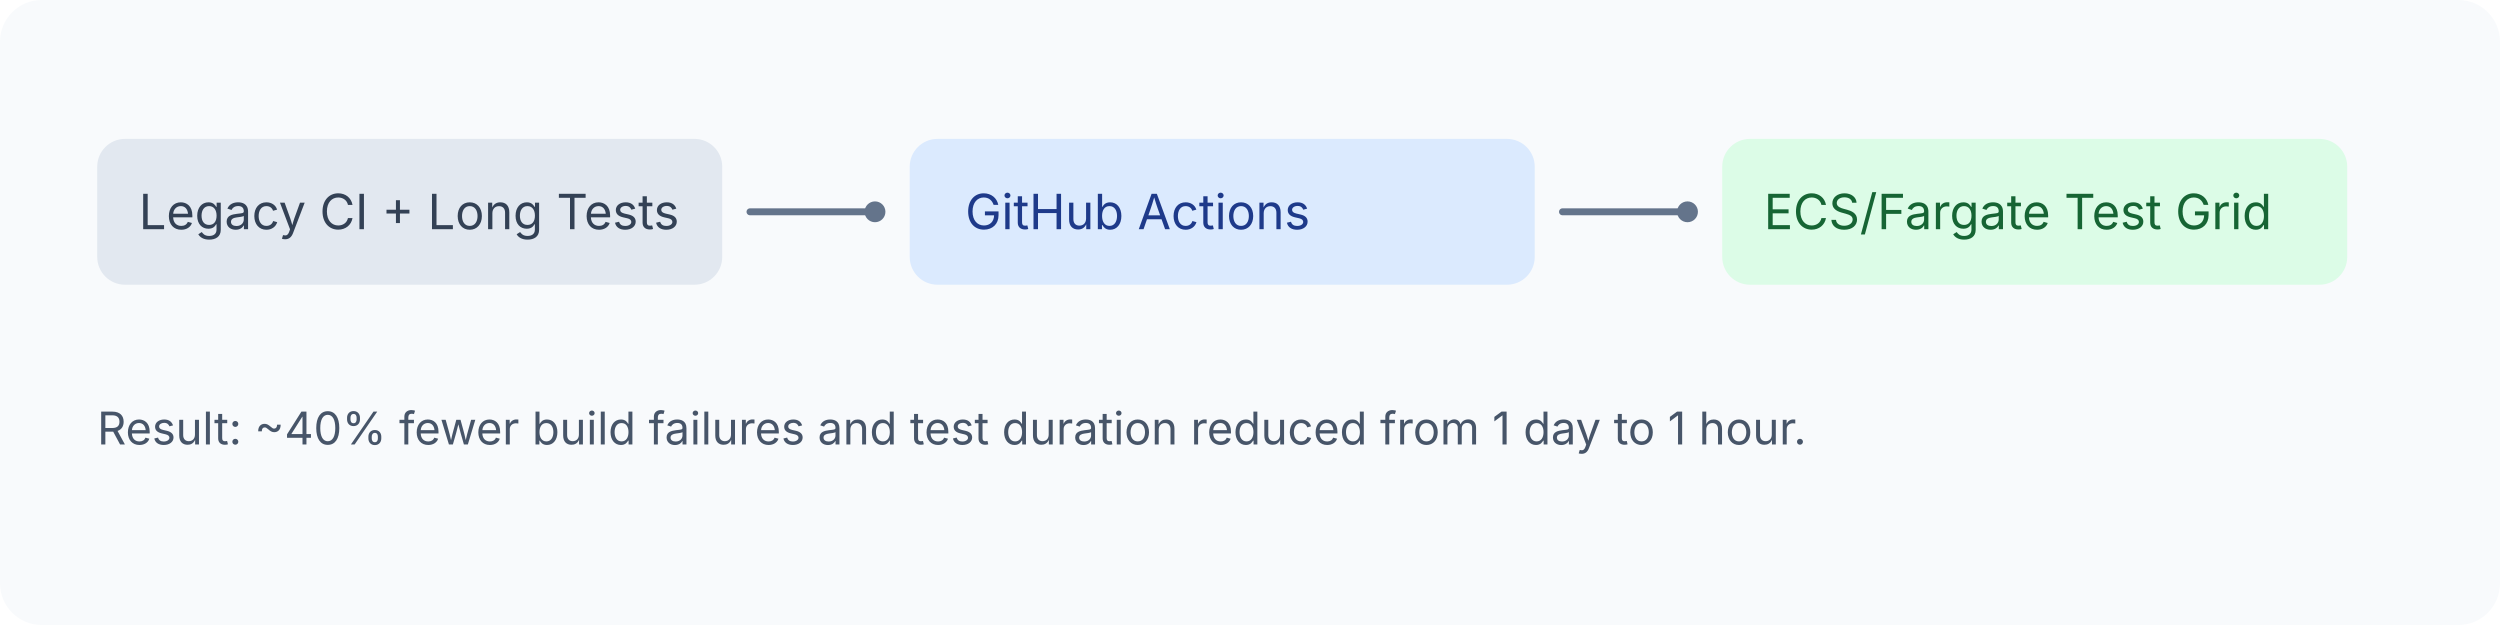
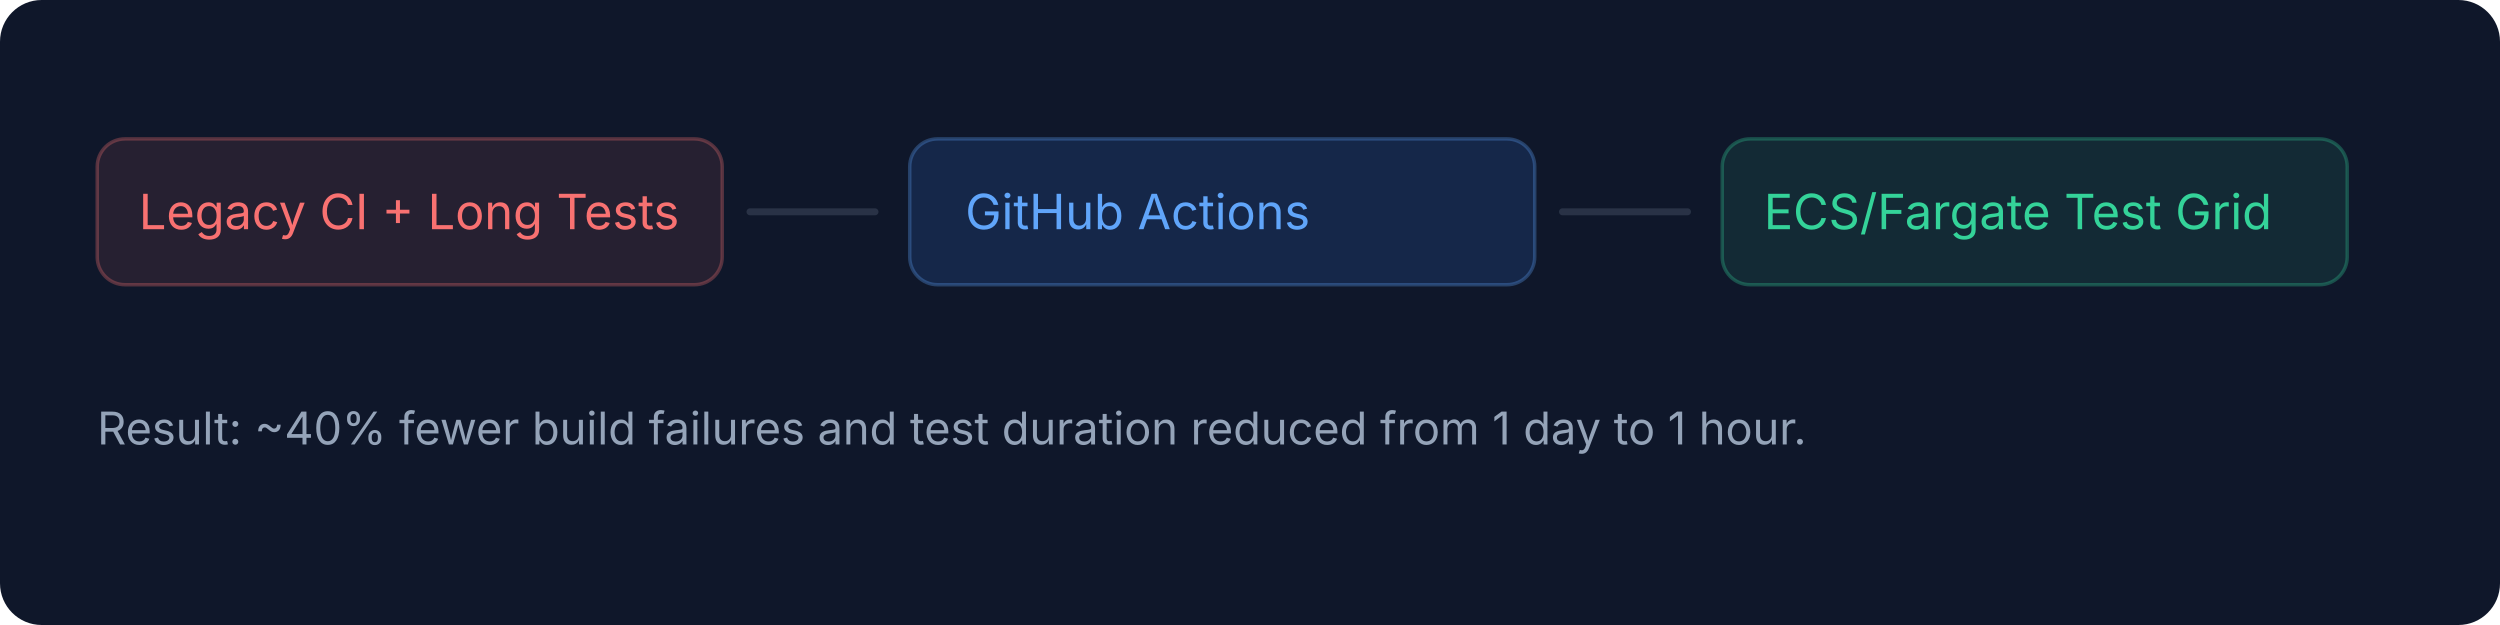
<svg xmlns="http://www.w3.org/2000/svg" width="720" height="180" viewBox="0 0 720 180" fill="none">
-   <rect width="720" height="180" rx="12" fill="#F8FAFC" />
-   <rect x="28" y="40" width="180" height="42" rx="8" fill="#E2E8F0" />
-   <text x="40" y="66" fill="#334155" font-family="Inter, Arial" font-size="14">Legacy CI + Long Tests</text>
-   <rect x="262" y="40" width="180" height="42" rx="8" fill="#DBEAFE" />
-   <text x="278" y="66" fill="#1E3A8A" font-family="Inter, Arial" font-size="14">GitHub Actions</text>
-   <rect x="496" y="40" width="180" height="42" rx="8" fill="#DCFCE7" />
-   <text x="508" y="66" fill="#166534" font-family="Inter, Arial" font-size="14">ECS/Fargate Test Grid</text>
-   <path d="M216 61h36" stroke="#64748B" stroke-width="2" stroke-linecap="round" />
-   <path d="M450 61h36" stroke="#64748B" stroke-width="2" stroke-linecap="round" />
-   <circle cx="252" cy="61" r="3" fill="#64748B" />
-   <circle cx="486" cy="61" r="3" fill="#64748B" />
-   <text x="28" y="128" fill="#475569" font-family="Inter, Arial" font-size="13">Result: ~40% fewer build failures and test duration reduced from 1 day to 1 hour.</text>
+   <rect width="720" height="180" rx="12" fill="#0F172A" />
+   <rect x="28" y="40" width="180" height="42" rx="8" fill="rgba(248,113,113,0.1)" stroke="rgba(248,113,113,0.3)" />
+   <text x="40" y="66" fill="#F87171" font-family="Inter, Arial" font-size="14">Legacy CI + Long Tests</text>
+   <rect x="262" y="40" width="180" height="42" rx="8" fill="rgba(59,130,246,0.15)" stroke="rgba(96,165,250,0.3)" />
+   <text x="278" y="66" fill="#60A5FA" font-family="Inter, Arial" font-size="14">GitHub Actions</text>
+   <rect x="496" y="40" width="180" height="42" rx="8" fill="rgba(52,211,153,0.1)" stroke="rgba(52,211,153,0.3)" />
+   <text x="508" y="66" fill="#34D399" font-family="Inter, Arial" font-size="14">ECS/Fargate Test Grid</text>
+   <path d="M216 61h36" stroke="rgba(148,163,184,0.2)" stroke-width="2" stroke-linecap="round" />
+   <path d="M450 61h36" stroke="rgba(148,163,184,0.2)" stroke-width="2" stroke-linecap="round" />
+   <text x="28" y="128" fill="#94A3B8" font-family="Inter, Arial" font-size="13">Result: ~40% fewer build failures and test duration reduced from 1 day to 1 hour.</text>
</svg>
